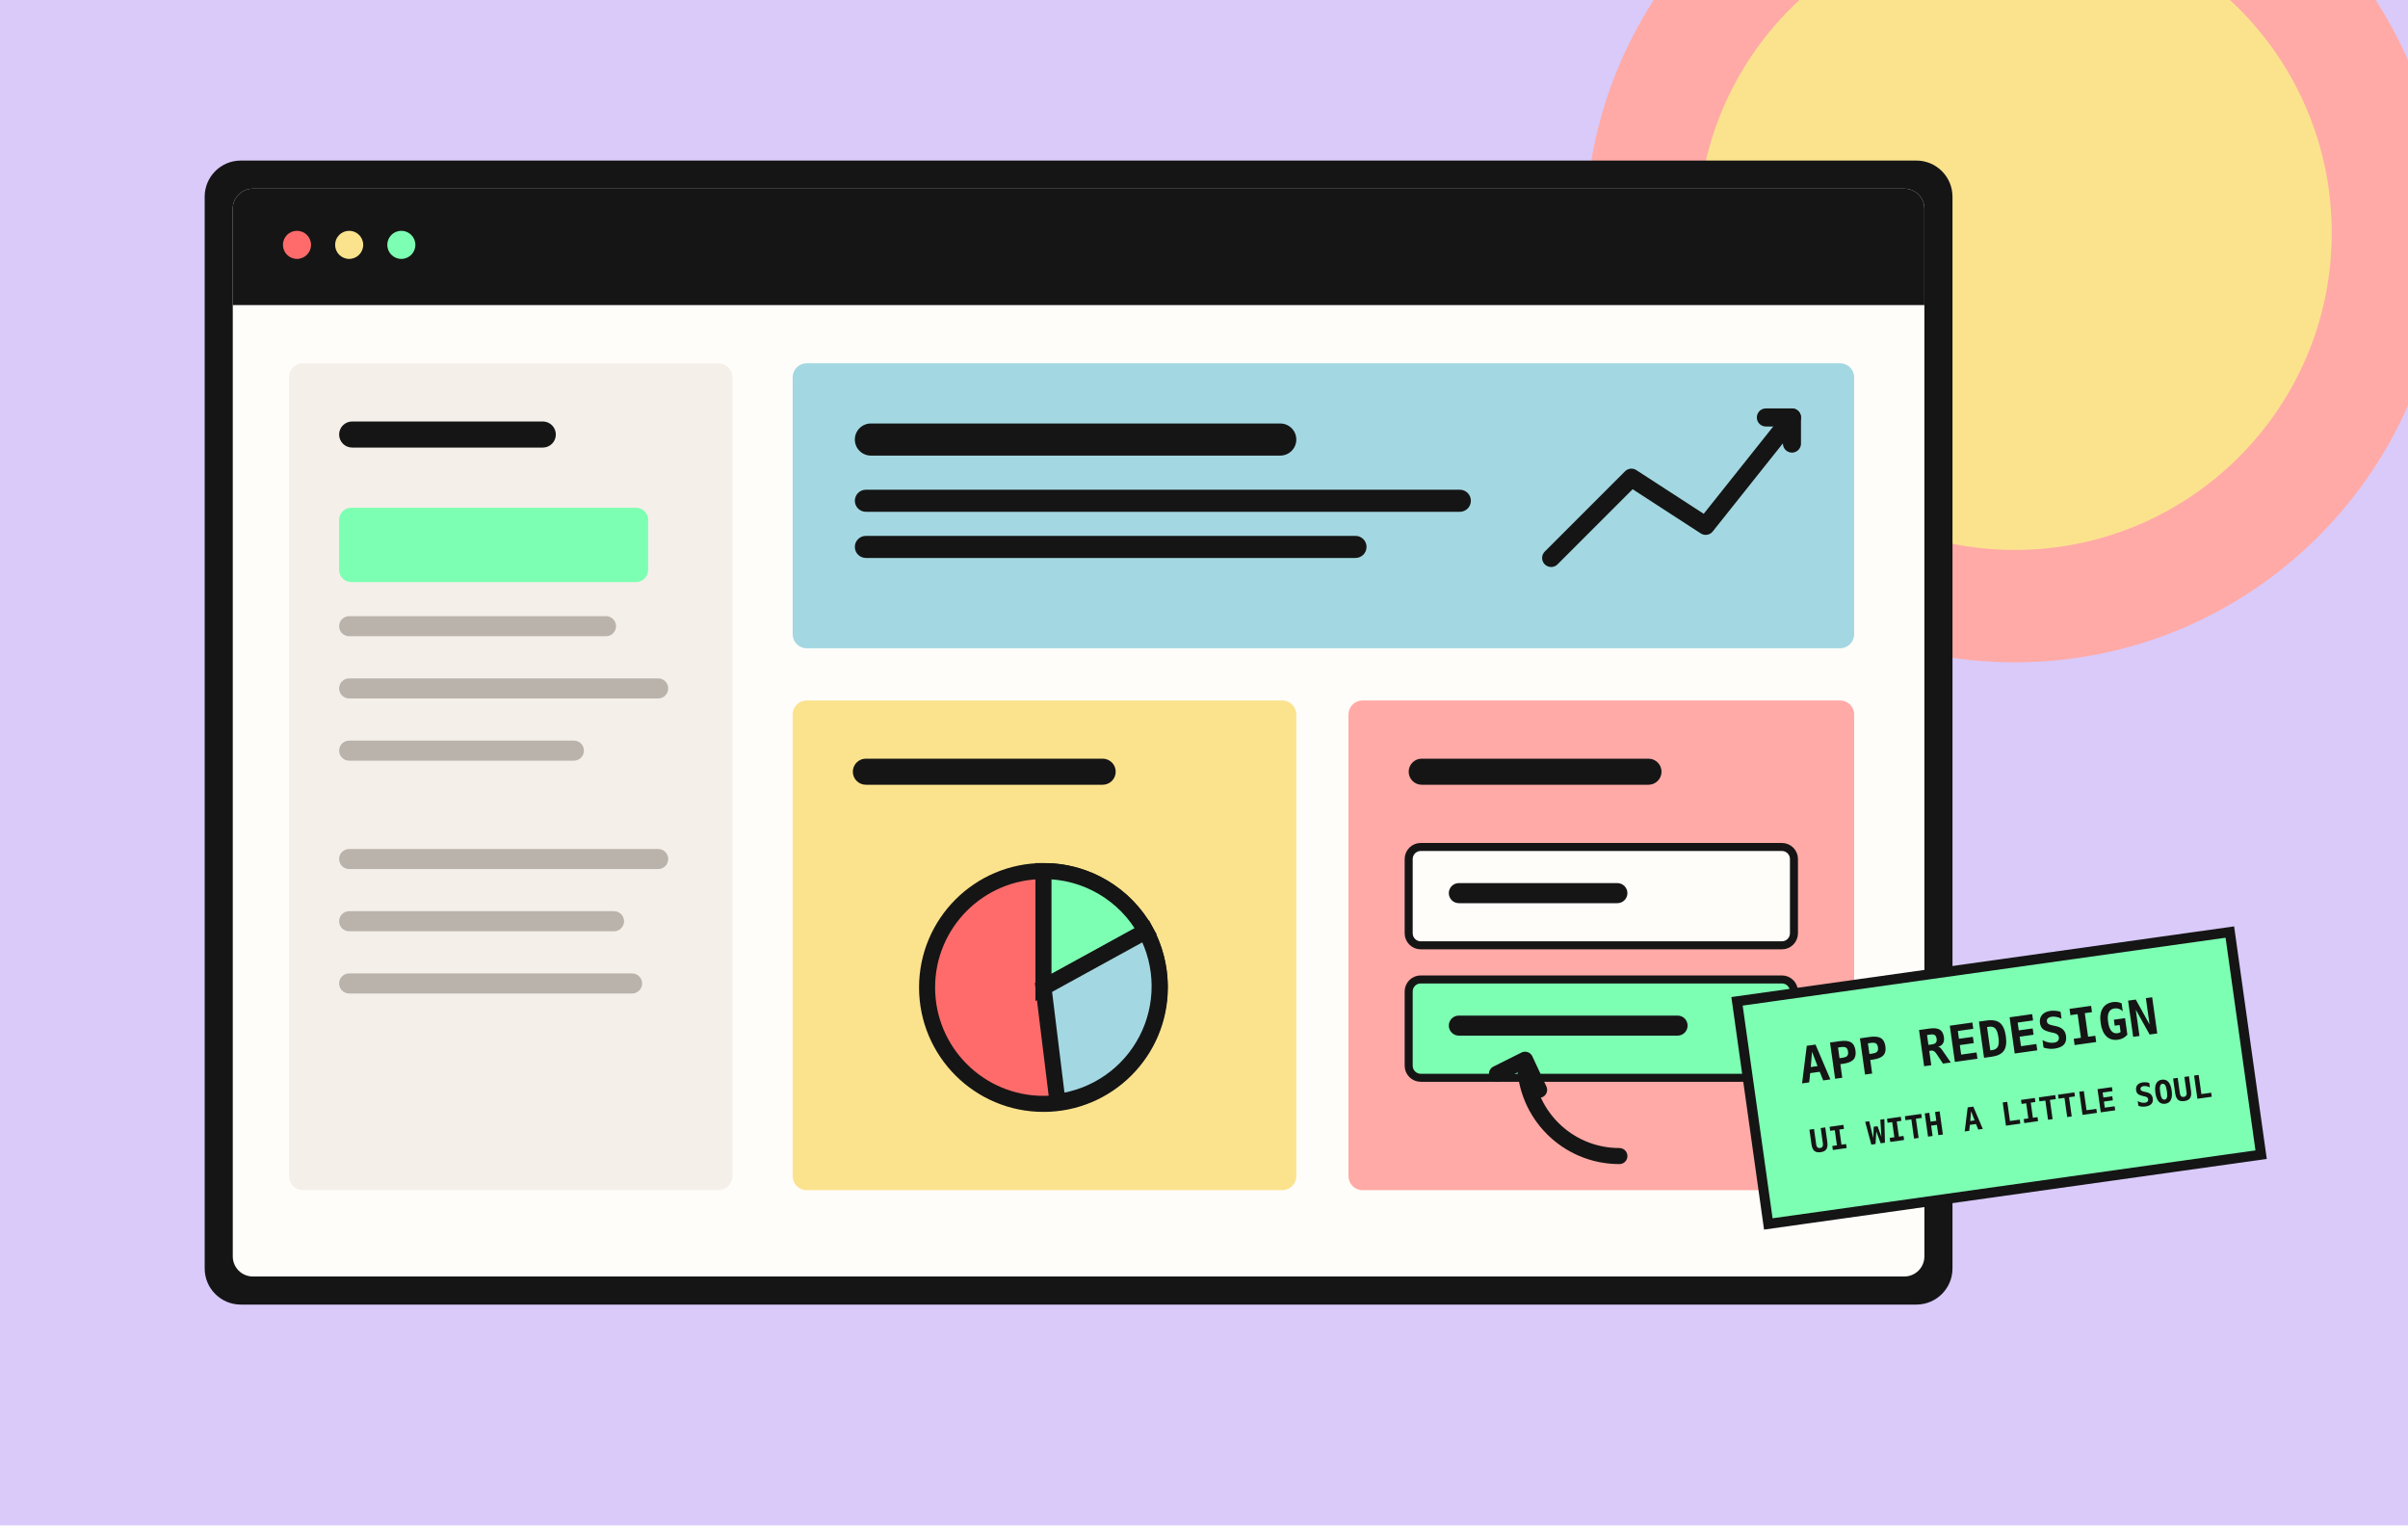
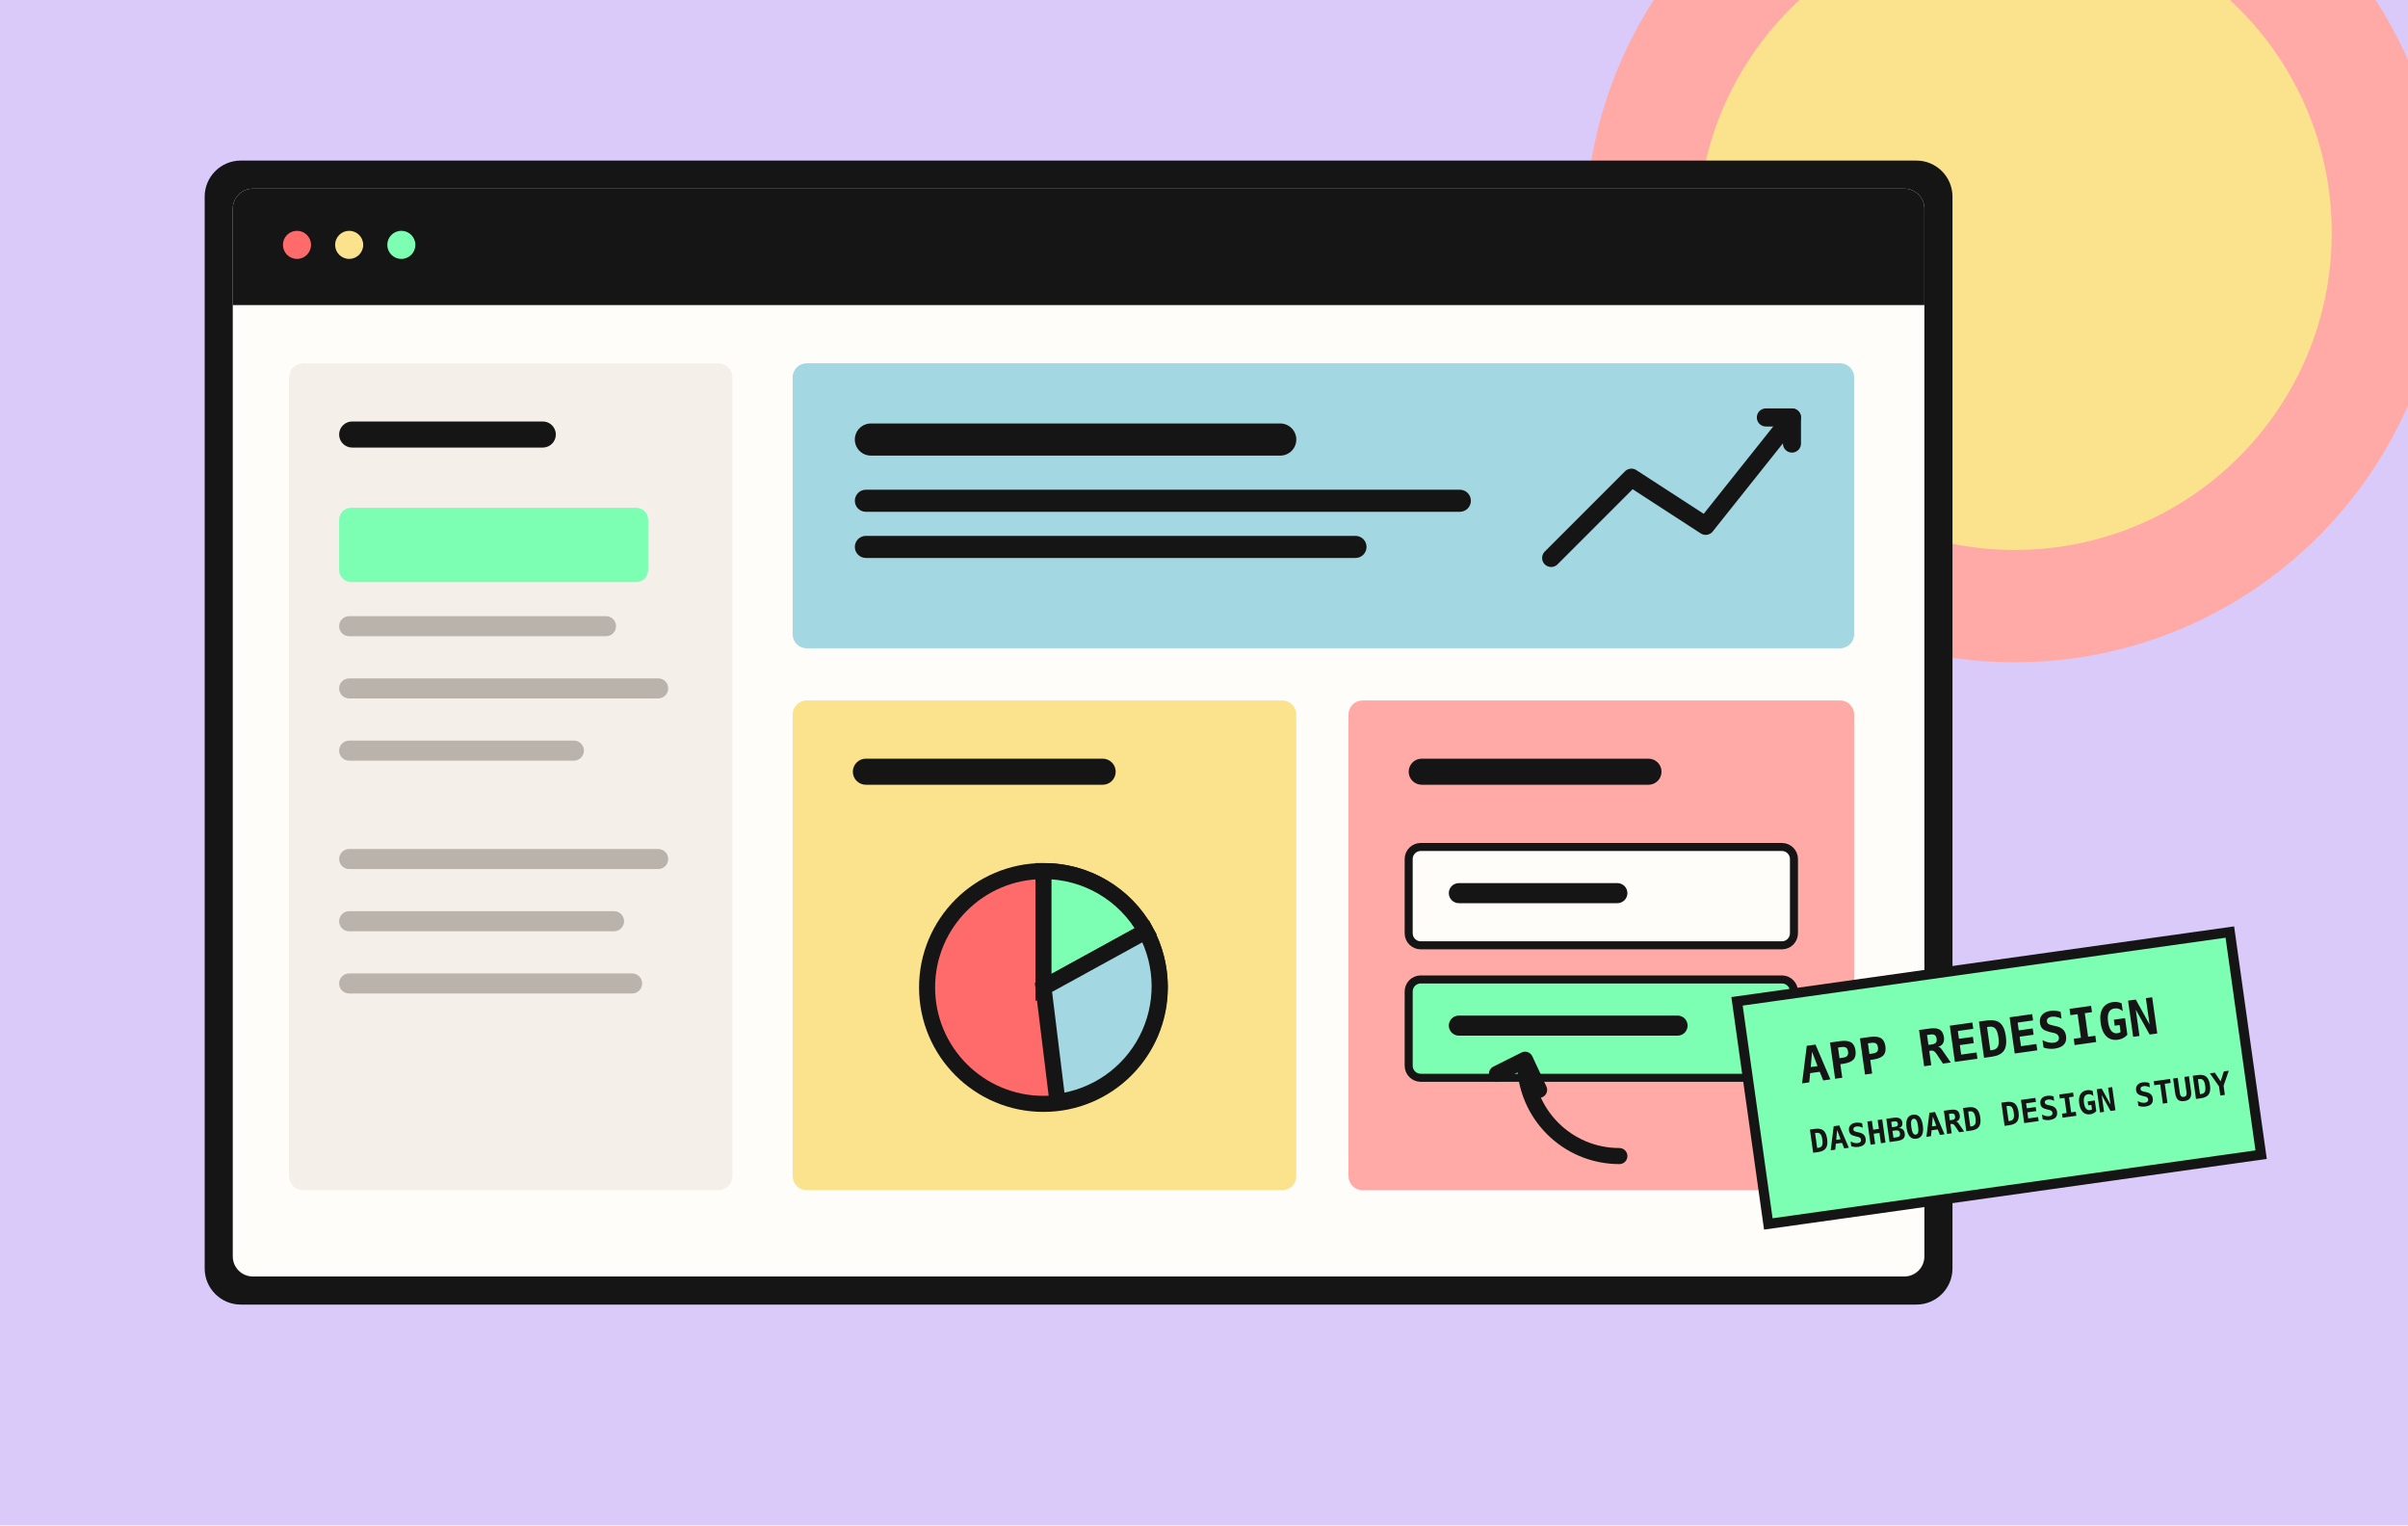
<svg xmlns="http://www.w3.org/2000/svg" viewBox="0 0 1200 760" fill="none">
  <rect width="1200" height="760" fill="#D9CAFA" />
  <circle cx="1004" cy="116" r="214" fill="#FFAAA6" />
  <circle cx="1004" cy="116" r="158" fill="#FBE38E" />
  <rect x="102" y="80" width="871" height="570" rx="18" fill="#151515" />
  <rect x="116" y="94" width="843" height="542" rx="10" fill="#FFFDFA" />
  <path d="M126 94h823a10 10 0 0 1 10 10v48H116v-48a10 10 0 0 1 10-10Z" fill="#151515" />
  <circle cx="148" cy="122" r="7" fill="#FF6B6B" />
  <circle cx="174" cy="122" r="7" fill="#FBE38E" />
  <circle cx="200" cy="122" r="7" fill="#7DFFB3" />
  <rect x="144" y="181" width="221" height="412" rx="7" fill="#F4EFE9" />
  <rect x="169" y="210" width="108" height="13" rx="6.5" fill="#151515" />
  <rect x="169" y="253" width="154" height="37" rx="6" fill="#7DFFB3" />
  <rect x="169" y="307" width="138" height="10" rx="5" fill="#B9B3AC" />
  <rect x="169" y="338" width="164" height="10" rx="5" fill="#B9B3AC" />
  <rect x="169" y="369" width="122" height="10" rx="5" fill="#B9B3AC" />
  <rect x="169" y="423" width="164" height="10" rx="5" fill="#B9B3AC" />
  <rect x="169" y="454" width="142" height="10" rx="5" fill="#B9B3AC" />
  <rect x="169" y="485" width="151" height="10" rx="5" fill="#B9B3AC" />
  <rect x="395" y="181" width="529" height="142" rx="7" fill="#A3D8E2" />
  <rect x="426" y="211" width="220" height="16" rx="8" fill="#151515" />
  <rect x="426" y="244" width="307" height="11" rx="5.5" fill="#151515" />
  <rect x="426" y="267" width="255" height="11" rx="5.5" fill="#151515" />
  <path d="m773 278 40-40 37 24 43-54" stroke="#151515" stroke-linecap="round" stroke-linejoin="round" stroke-width="9" />
  <path d="M880 208h13v13" stroke="#151515" stroke-linecap="round" stroke-linejoin="round" stroke-width="9" />
  <rect x="395" y="349" width="251" height="244" rx="7" fill="#FBE38E" />
  <rect x="672" y="349" width="252" height="244" rx="7" fill="#FFAAA6" />
  <rect x="425" y="378" width="131" height="13" rx="6.5" fill="#151515" />
  <circle cx="520" cy="492" r="58" fill="#FF6B6B" stroke="#151515" stroke-width="8" />
  <path d="M520 434a58 58 0 0 1 51 30l-51 28v-58Z" fill="#7DFFB3" stroke="#151515" stroke-width="8" />
  <path d="M571 464a58 58 0 0 1-44 85l-7-57 51-28Z" fill="#A3D8E2" stroke="#151515" stroke-width="8" />
  <rect x="702" y="378" width="126" height="13" rx="6.5" fill="#151515" />
  <rect x="702" y="422" width="192" height="49" rx="6" fill="#FFFDFA" stroke="#151515" stroke-width="4" />
  <rect x="722" y="440" width="89" height="10" rx="5" fill="#151515" />
  <rect x="702" y="488" width="192" height="49" rx="6" fill="#7DFFB3" stroke="#151515" stroke-width="4" />
  <rect x="722" y="506" width="119" height="10" rx="5" fill="#151515" />
  <path d="M807 576c-26 0-47-21-47-47" stroke="#151515" stroke-linecap="round" stroke-width="8" />
  <path d="m746 535 14-7 7 15" stroke="#151515" stroke-linecap="round" stroke-linejoin="round" stroke-width="8" />
  <g transform="rotate(-8 1004 535)">
    <rect x="872" y="480" width="248" height="112" fill="#7DFFB3" stroke="#151515" stroke-width="5" />
    <text x="898" y="525" fill="#151515" font-family="monospace" font-size="25" font-weight="700">APP REDESIGN</text>
-     <text x="898" y="560" fill="#151515" font-family="monospace" font-size="16" font-weight="700">UI WITH A LITTLE SOUL</text>
+     <text x="898" y="560" fill="#151515" font-family="monospace" font-size="16" font-weight="700">DASHBOARD DESIGN STUDY</text>
  </g>
</svg>
